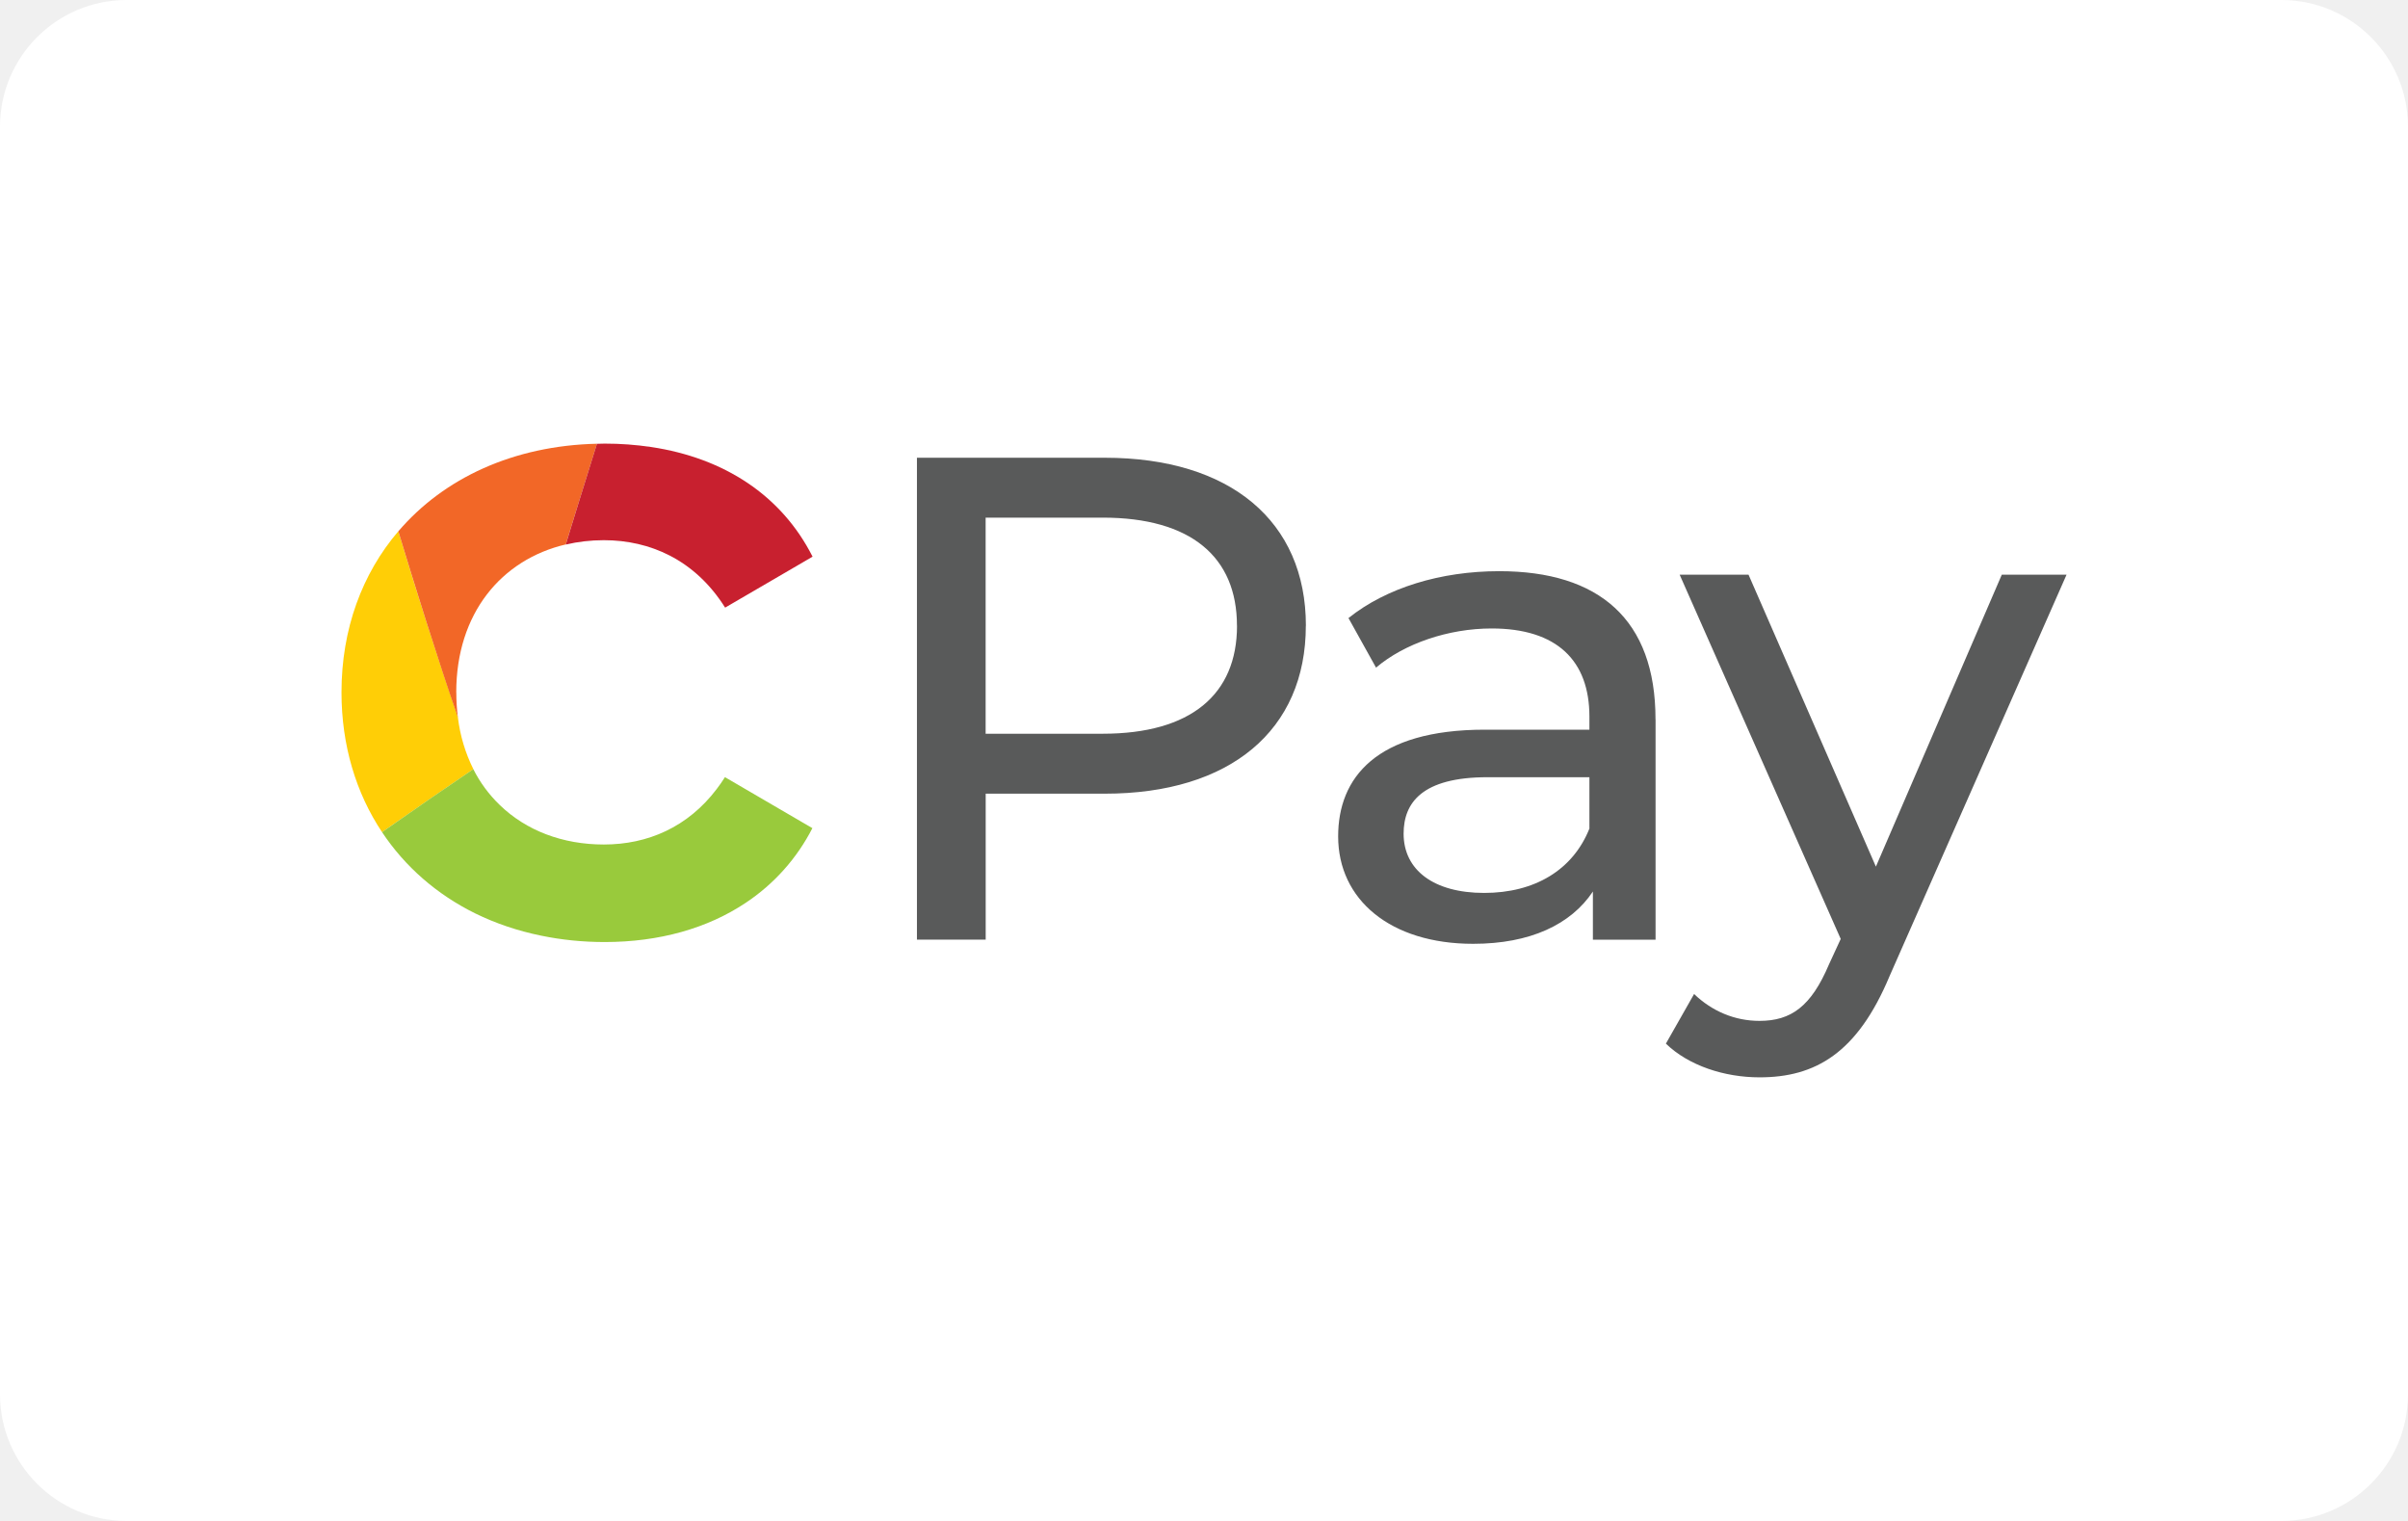
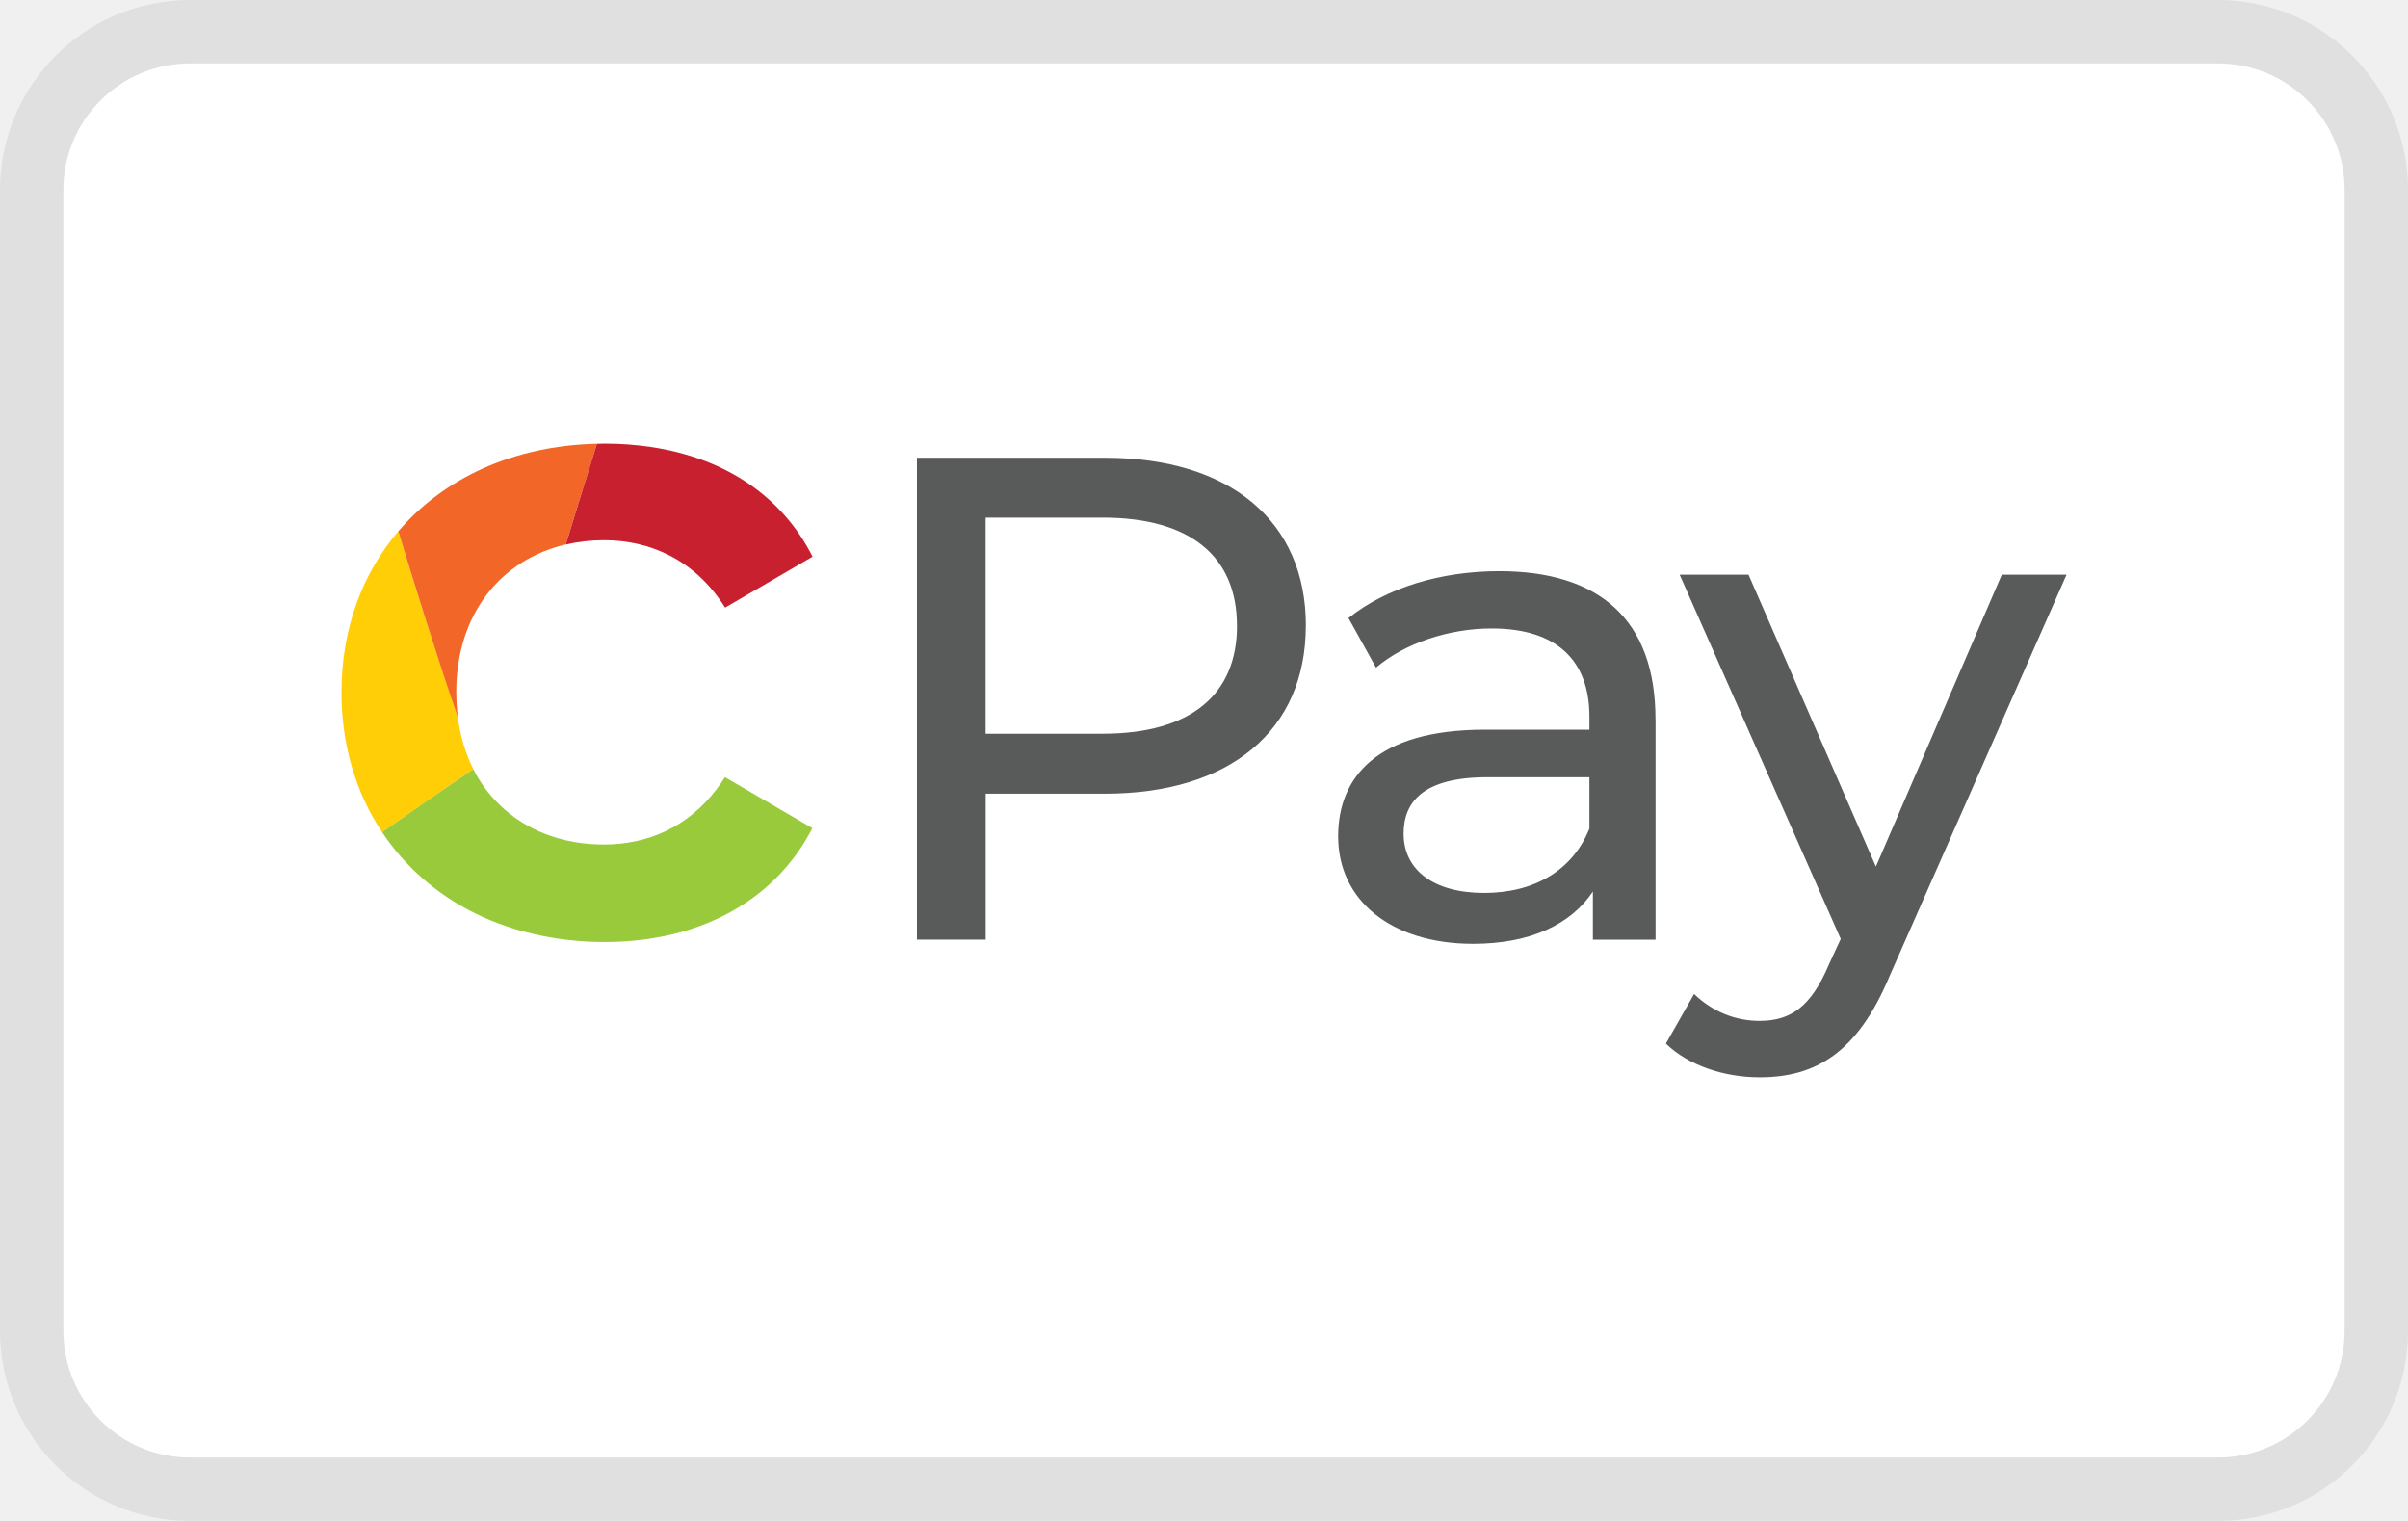
- <svg xmlns="http://www.w3.org/2000/svg" width="38" height="24" viewBox="0 0 38 24" role="img" aria-labelledby="pi-curacaopay" fill="none">
-   <rect width="38" height="24" rx="2" fill="#fff" />
+ <svg xmlns="http://www.w3.org/2000/svg" width="38" height="24" aria-labelledby="pi-curacaopay" fill="none">
+   <rect x="1" y="1" width="36" height="22" rx="2" fill="#fff" />
+   <rect x=".5" y=".5" width="37" height="23" rx="2.5" stroke="#000" stroke-opacity=".07" />
  <path d="M20.607 9.873c0 1.651-1.195 2.651-3.173 2.651h-1.879v2.303H14.47V7.223h2.965c1.977 0 3.173 1 3.173 2.651zm-1.087 0c0-1.086-.728-1.705-2.119-1.705h-1.847v3.41h1.847c1.391 0 2.12-.618 2.12-1.705zM26.126 11.351v3.477h-.989v-.76c-.347.52-.989.825-1.89.825-1.304 0-2.13-.695-2.13-1.695 0-.924.598-1.684 2.315-1.684h1.65v-.207c0-.88-.51-1.39-1.542-1.39-.685 0-1.38.239-1.825.618l-.435-.782c.597-.478 1.456-.74 2.379-.74 1.575 0 2.466.761 2.466 2.336v.002zm-1.044 1.717v-.804h-1.607c-1.032 0-1.325.402-1.325.891 0 .576.478.935 1.271.935.794 0 1.401-.359 1.663-1.02l-.002-.002zM32.611 9.07l-2.792 6.332C29.31 16.62 28.646 17 27.767 17c-.555 0-1.12-.185-1.478-.532l.445-.783c.283.272.642.424 1.032.424.5 0 .816-.229 1.097-.892l.185-.401-2.542-5.748h1.087l2.01 4.607 1.987-4.607h1.021v.001z" fill="#595A5A" />
  <path d="M7.47 12.137a2.492 2.492 0 01-.244-.817 84.27 84.27 0 01-.94-2.937c-.57.668-.897 1.54-.897 2.542 0 .838.23 1.59.64 2.206.487-.34.977-.679 1.441-.994z" fill="#FFCE06" />
  <path d="M7.2 10.925c0-1.247.714-2.096 1.728-2.334.099-.324.287-.934.493-1.589-1.317.03-2.418.542-3.135 1.382.252.831.614 1.997.94 2.938a3.076 3.076 0 01-.025-.396v-.001z" fill="#F26727" />
  <path d="M10.278 7.054A4.99 4.99 0 009.544 7l-.124.003c-.205.655-.393 1.265-.492 1.59.191-.045.392-.069.601-.069.37 0 .721.079 1.039.242.338.174.637.444.875.822l1.38-.804c-.49-.968-1.396-1.557-2.545-1.73z" fill="#C8202F" />
  <path d="M11.441 12.262c-.042.067-.086.13-.132.19-.456.6-1.088.874-1.78.874-.651 0-1.226-.22-1.642-.623a2.098 2.098 0 01-.418-.566c-.464.315-.955.653-1.44.994.361.543.862.982 1.47 1.282.32.157.67.276 1.044.352.316.065.65.1.999.1.862 0 1.623-.216 2.226-.619a3.12 3.12 0 001.052-1.178l-1.38-.805h.001z" fill="#99CA3C" />
</svg>
